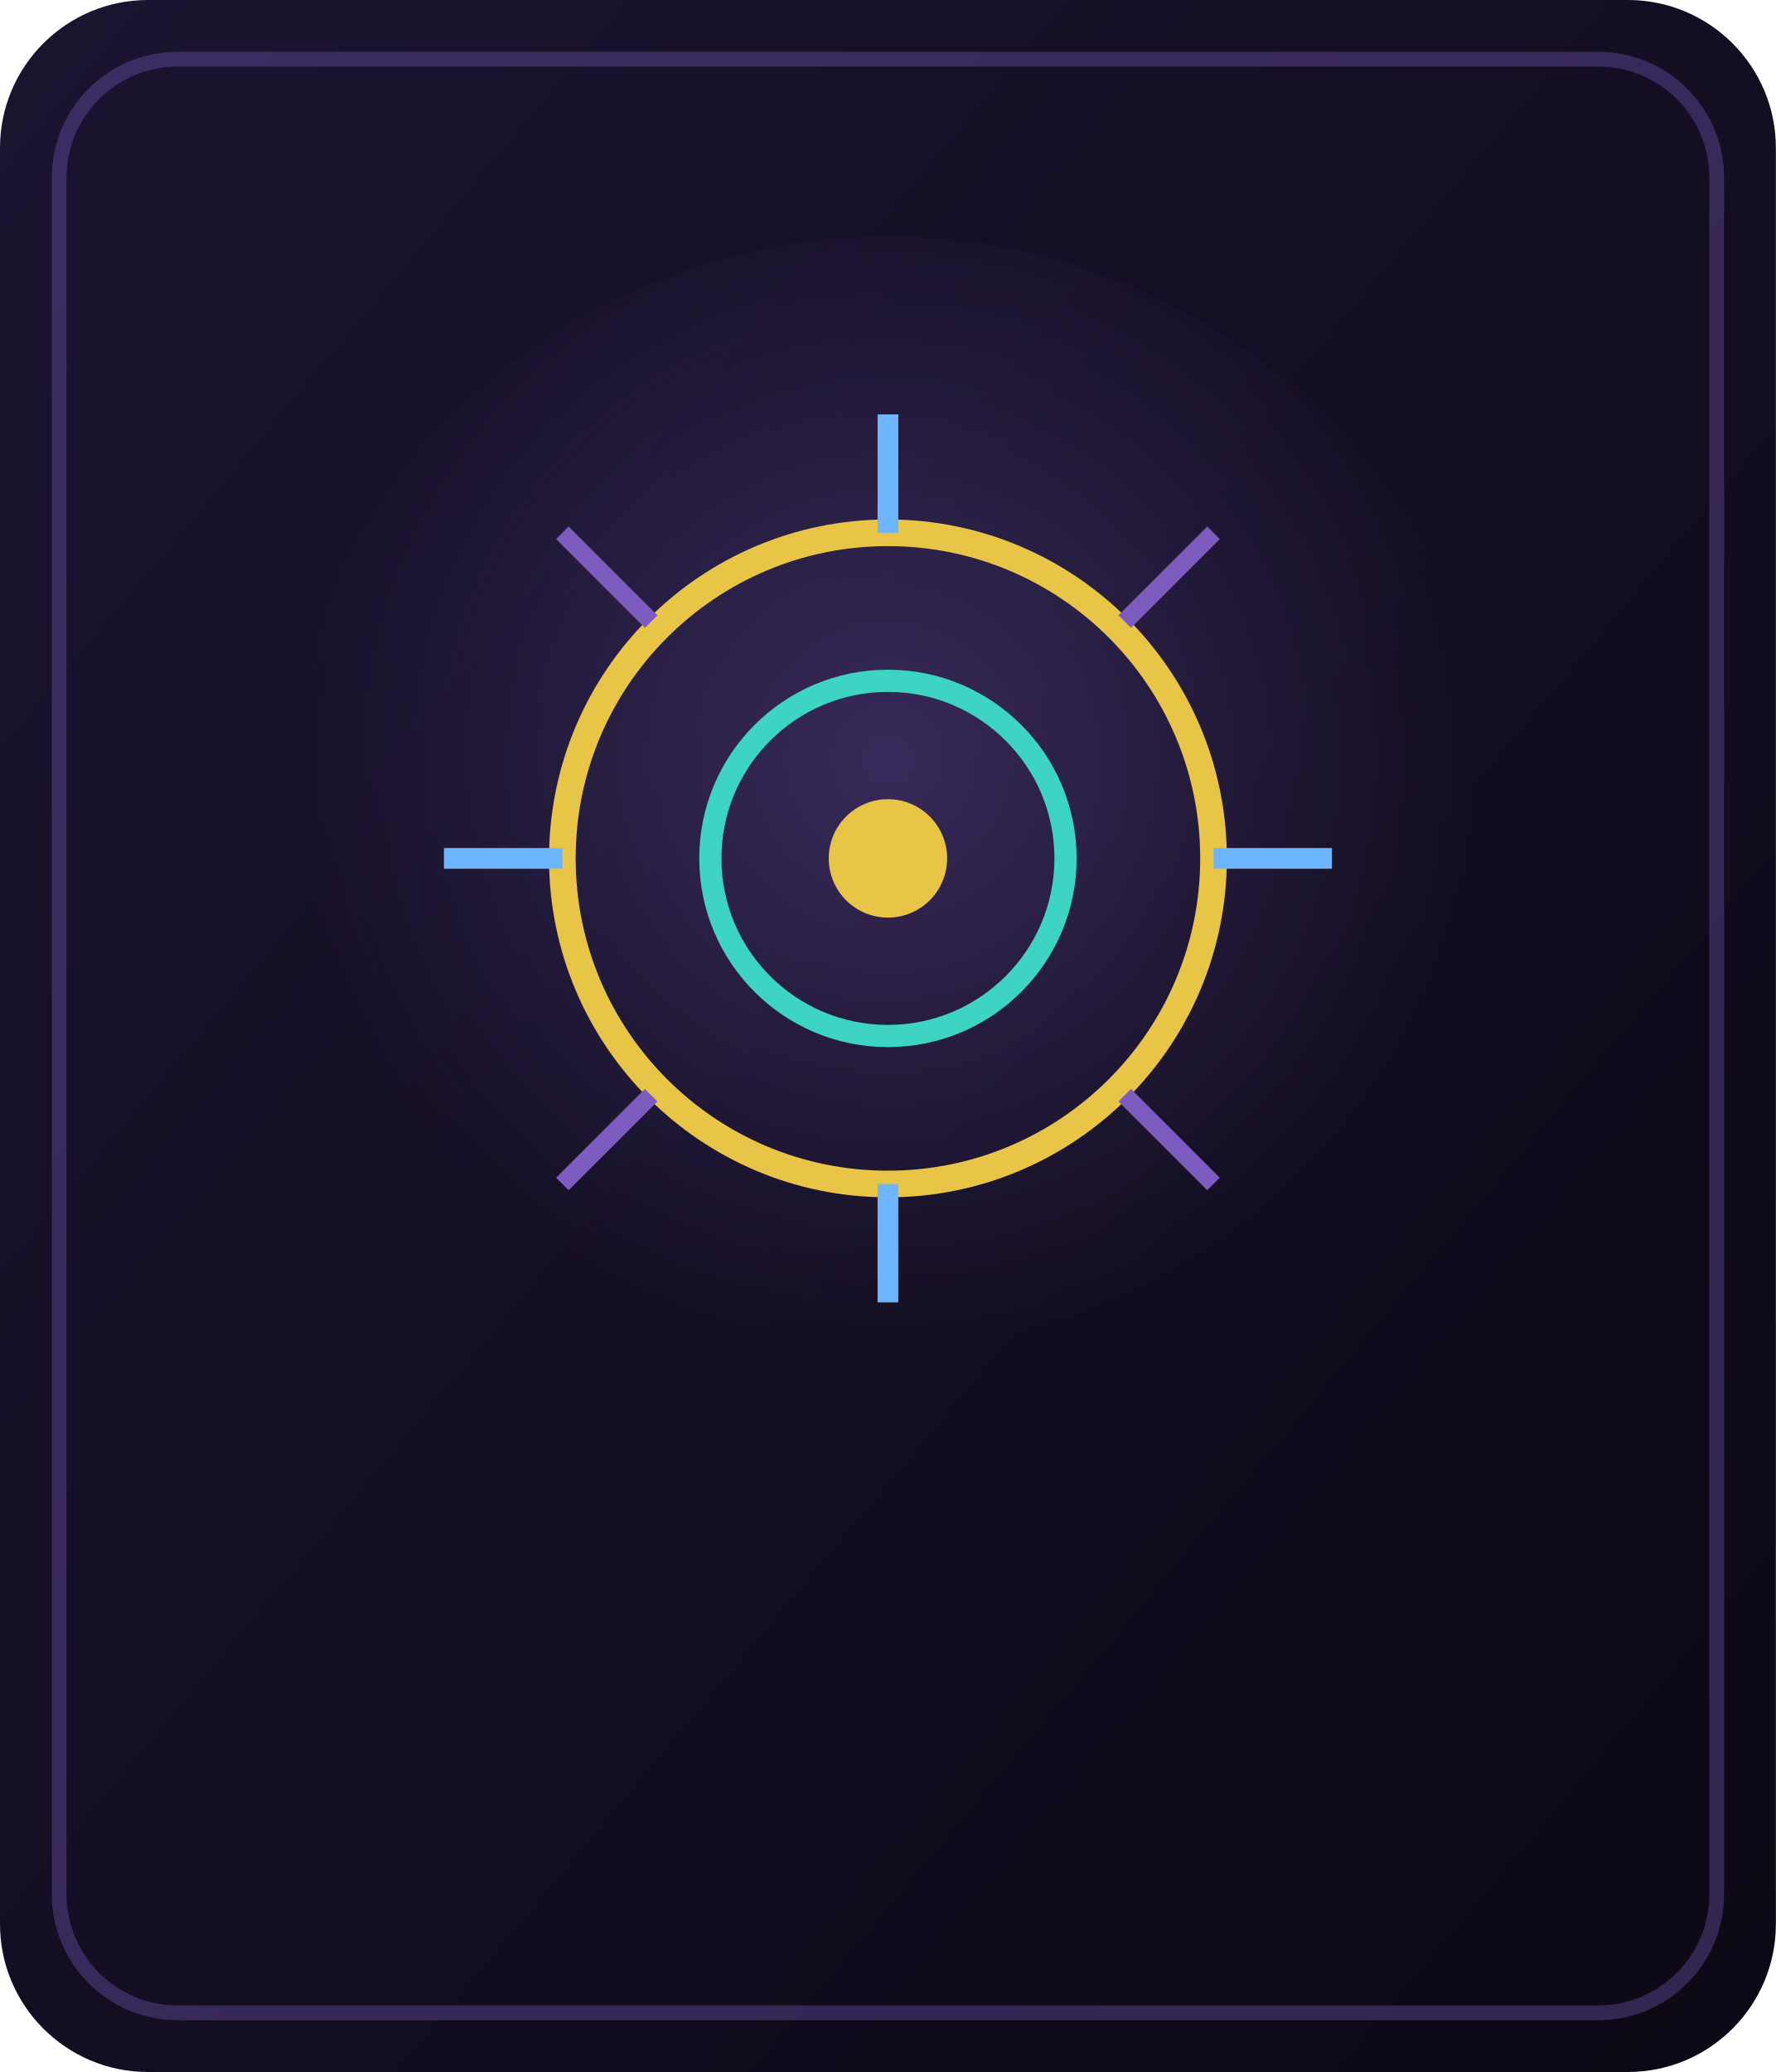
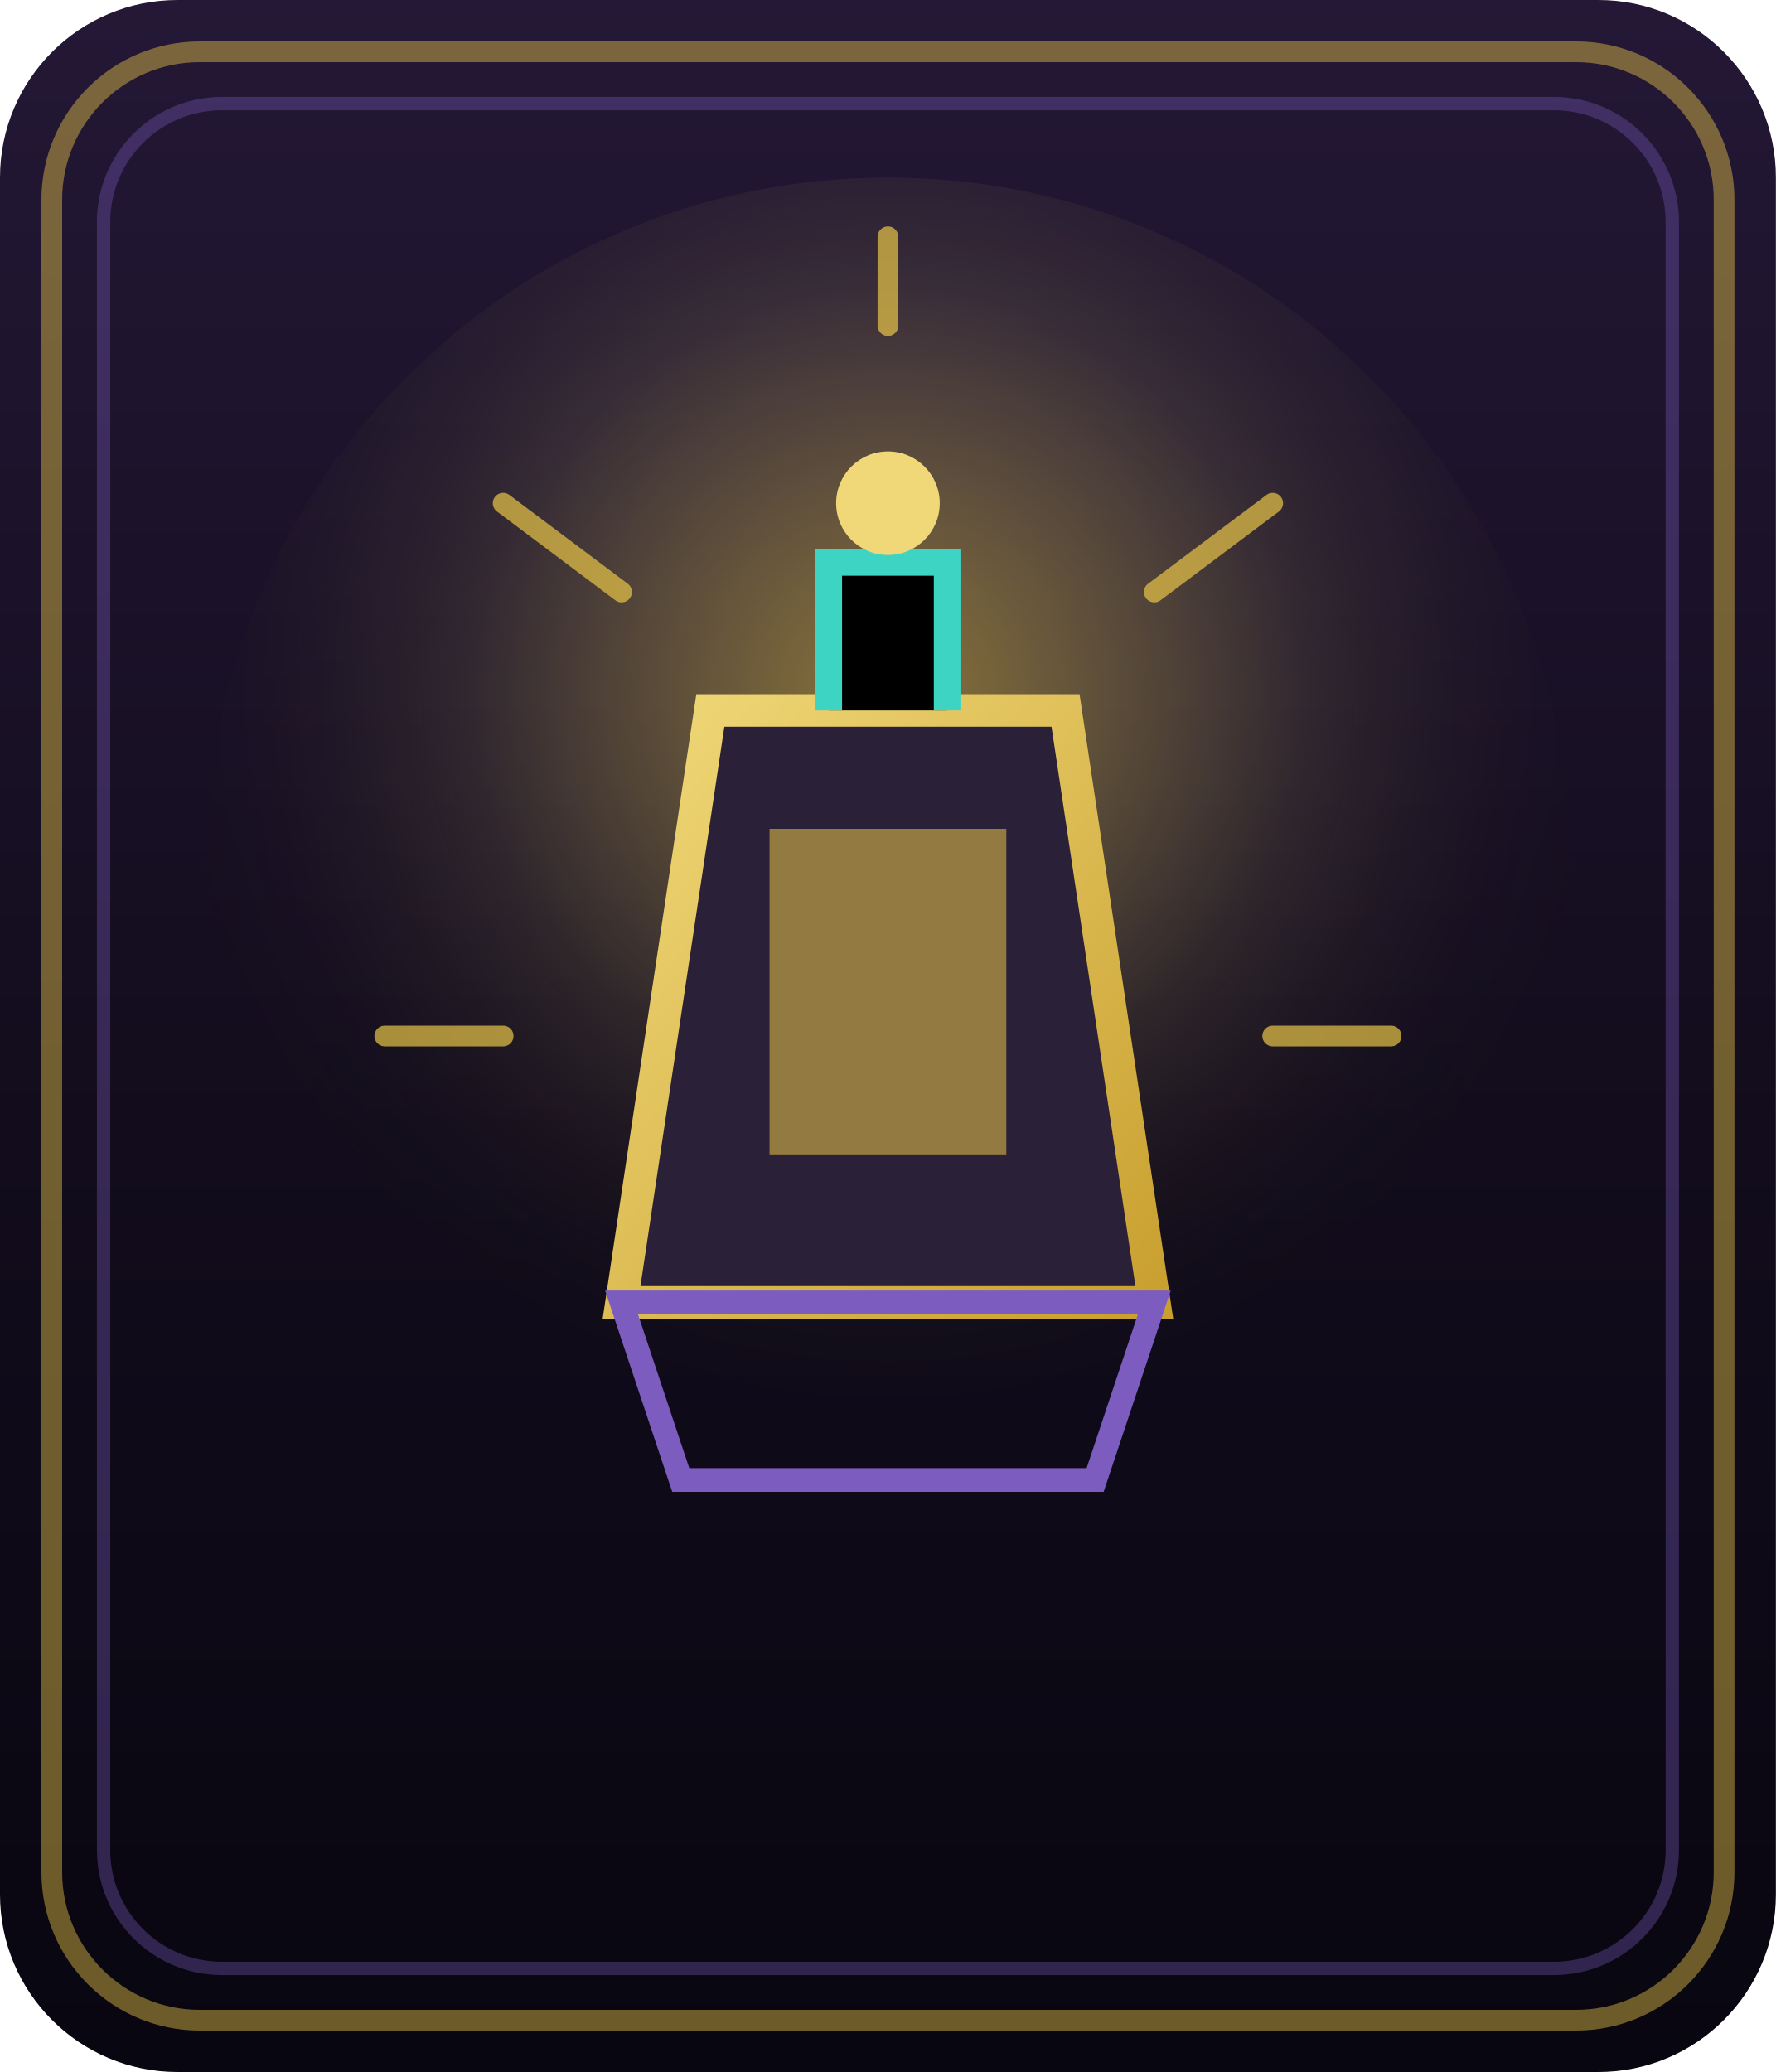
<svg xmlns="http://www.w3.org/2000/svg" viewBox="0 0 120 140" role="img" aria-label="Feldlicht">
  <defs>
-     <linearGradient id="bg6" x1="0" y1="0" x2="1" y2="1">
-       <stop offset="0%" stop-color="#1a1430" />
-       <stop offset="100%" stop-color="#0c0814" />
+     <linearGradient id="bg6" x1="0" y1="0" x2="0" y2="1">
+       <stop offset="0%" stop-color="#241836" />
+       <stop offset="55%" stop-color="#120c1c" />
+       <stop offset="100%" stop-color="#080610" />
    </linearGradient>
-     <radialGradient id="glow6" cx="50%" cy="42%" r="48%">
-       <stop offset="0%" stop-color="#7c5cbf" stop-opacity="0.35" />
-       <stop offset="100%" stop-color="#7c5cbf" stop-opacity="0" />
+     <radialGradient id="glow6" cx="50%" cy="38%" r="55%">
+       <stop offset="0%" stop-color="#e8c547" stop-opacity="0.55" />
+       <stop offset="55%" stop-color="#f0d878" stop-opacity="0.12" />
+       <stop offset="100%" stop-color="#000" stop-opacity="0" />
    </radialGradient>
+     <linearGradient id="gold6" x1="0" y1="0" x2="1" y2="1">
+       <stop offset="0%" stop-color="#f0d878" />
+       <stop offset="100%" stop-color="#c9a030" />
+     </linearGradient>
  </defs>
-   <rect width="120" height="140" rx="10" fill="url(#bg6)" />
-   <rect x="4" y="4" width="112" height="132" rx="8" fill="none" stroke="#7c5cbf" stroke-opacity="0.35" stroke-width="1" />
-   <circle cx="60" cy="58" r="42" fill="url(#glow6)" />
-   <circle cx="60" cy="58" r="22" fill="none" stroke="#e8c547" stroke-width="1.8" />
-   <circle cx="60" cy="58" r="12" fill="none" stroke="#3ed4c4" stroke-width="1.5" />
-   <circle cx="60" cy="58" r="4" fill="#e8c547" />
-   <path d="M60 28 V36 M60 80 V88 M30 58 H38 M82 58 H90" stroke="#6eb5ff" stroke-width="1.4" />
-   <path d="M38 36 L44 42 M82 36 L76 42 M38 80 L44 74 M82 80 L76 74" stroke="#7c5cbf" stroke-width="1.2" />
+   <rect width="120" height="140" rx="12" fill="url(#bg6)" />
+   <rect x="3.5" y="3.5" width="113" height="133" rx="10" fill="none" stroke="#e8c547" stroke-opacity="0.45" stroke-width="1.4" />
+   <rect x="7" y="7" width="106" height="126" rx="8" fill="none" stroke="#7c5cbf" stroke-opacity="0.35" stroke-width="0.9" />
+   <circle cx="60" cy="58" r="46" fill="url(#glow6)" />
+   <path d="M48 48 H72 L78 88 H42 Z" fill="#2a2038" stroke="url(#gold6)" stroke-width="2.2" />
+   <path d="M52 56 H68 V78 H52 Z" fill="#e8c547" fill-opacity="0.55" />
+   <path d="M56 48 V38 H64 V48" stroke="#3ed4c4" stroke-width="1.8" />
+   <circle cx="60" cy="34" r="3.5" fill="#f0d878" />
+   <path d="M42 88 H78 L74 100 H46 Z" fill="none" stroke="#7c5cbf" stroke-width="1.6" />
+   <g stroke="#e8c547" stroke-width="1.4" opacity="0.7" stroke-linecap="round">
+     <path d="M60 22 V16 M78 40 L86 34 M42 40 L34 34 M86 70 L94 70 M26 70 L34 70" />
+   </g>
</svg>
